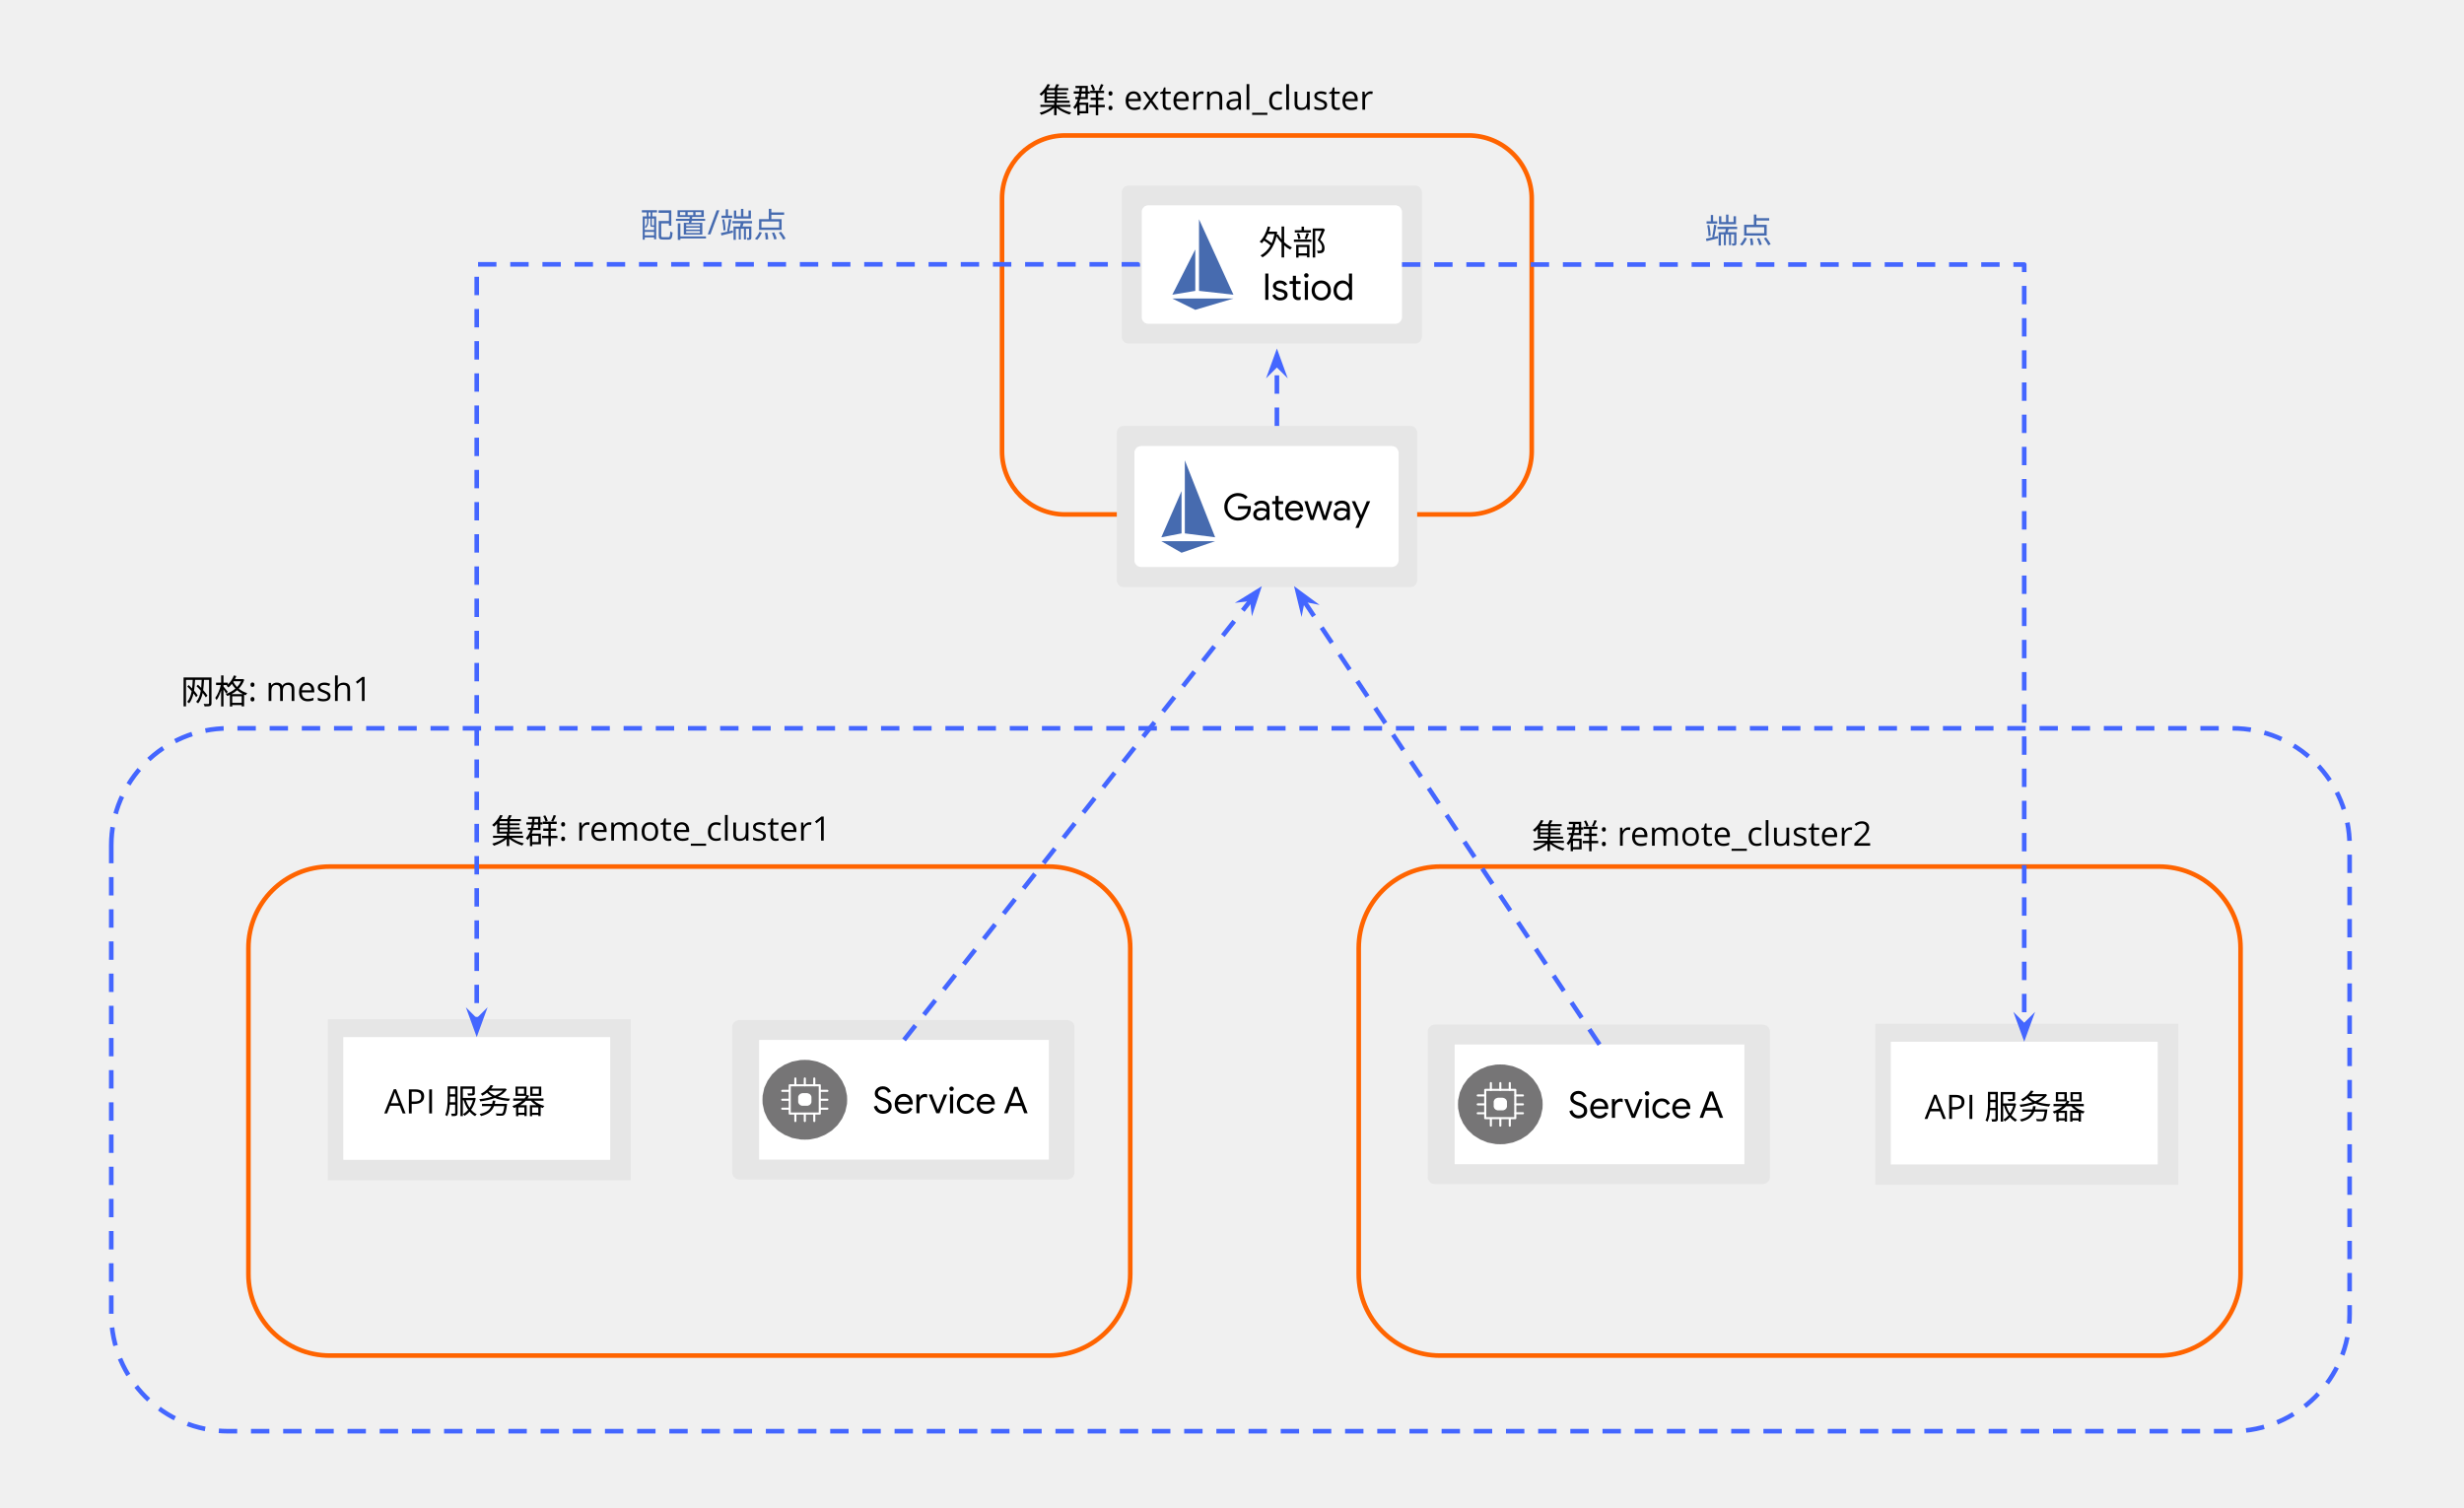
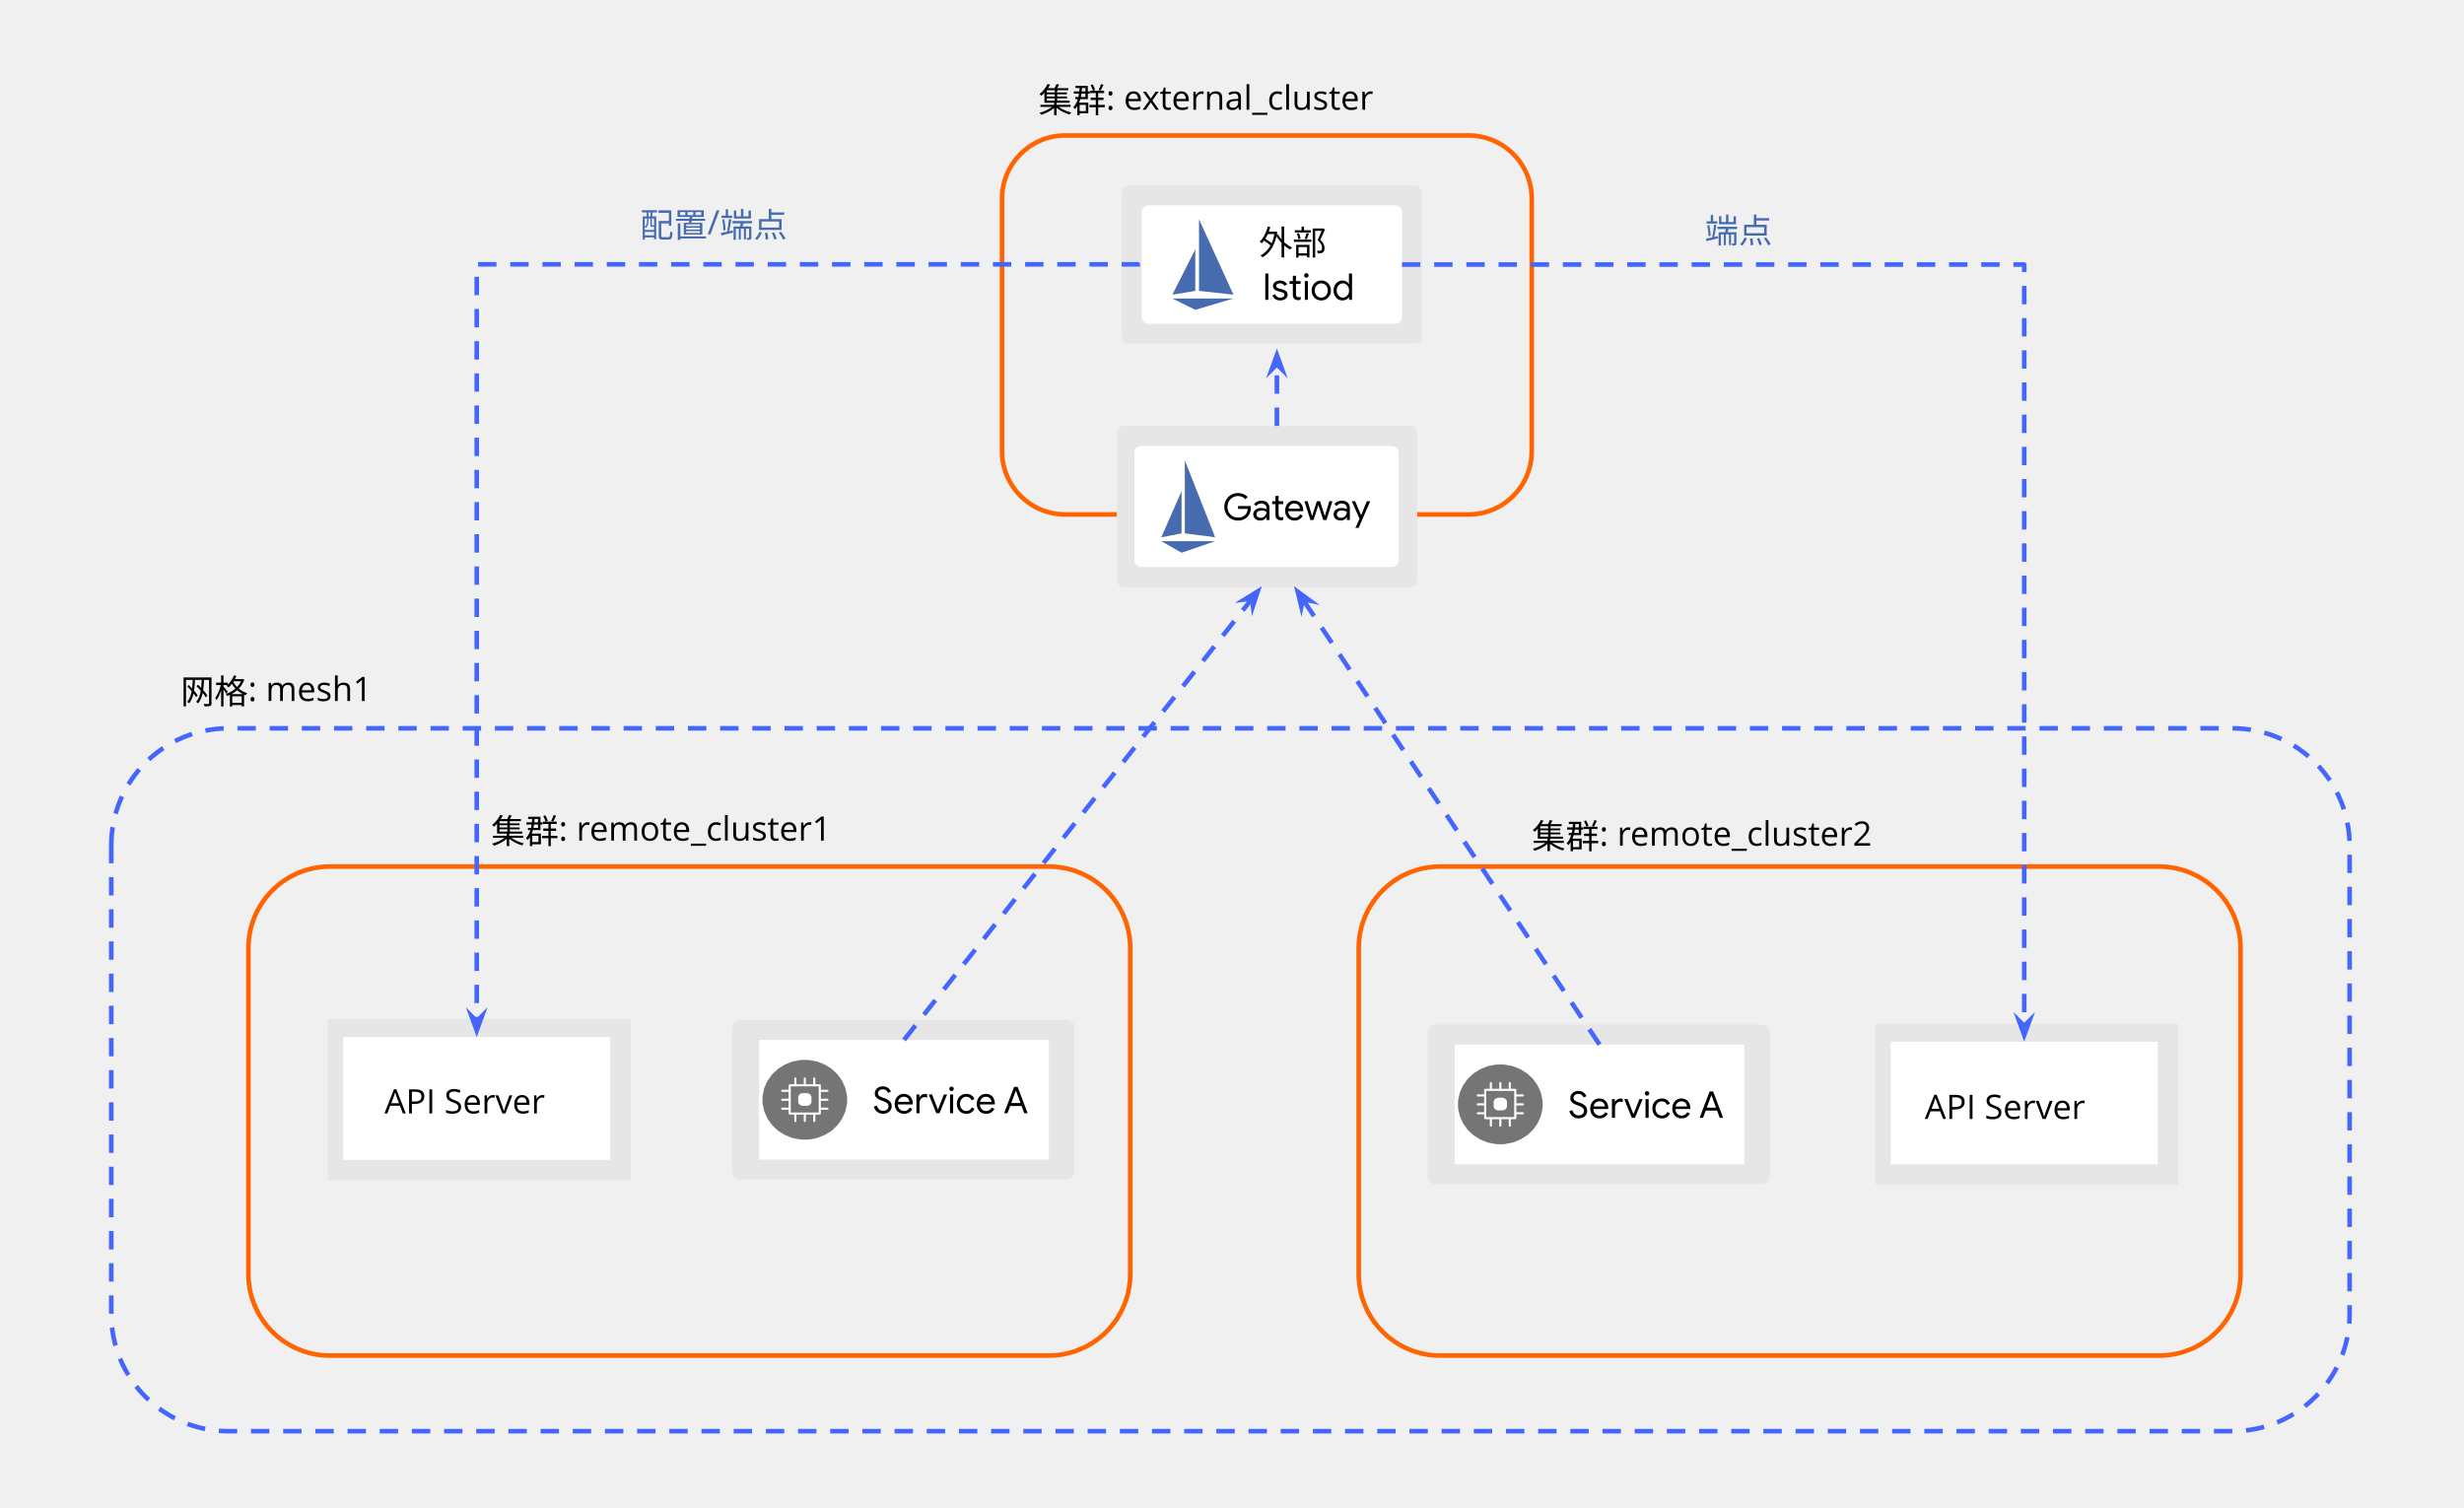
<svg xmlns="http://www.w3.org/2000/svg" fill="none" stroke="none" stroke-linecap="square" stroke-miterlimit="10" version="1.1" viewBox="0 0 1072 656" id="svg121">
  <defs id="defs121" />
  <clipPath id="p.0">
    <path d="m0 0l1072.0 0l0 656.0l-1072.0 0l0 -656.0z" clip-rule="nonzero" id="path1" />
  </clipPath>
  <g clip-path="url(#p.0)" id="g121">
    <path fill="#000" fill-opacity="0" fill-rule="evenodd" d="m0 0l1072.0 0l0 656.0l-1072.0 0z" id="path2" />
    <path fill="#000" fill-opacity="0" fill-rule="evenodd" d="m48.407 367.828l0 0c0 -28.148 22.819 -50.967 50.967 -50.967l871.893 0c13.517 0 26.481 5.37 36.039 14.928c9.558 9.558 14.928 22.522 14.928 36.039l0 203.861c0 28.148 -22.819 50.967 -50.967 50.967l-871.893 0c-28.148 0 -50.967 -22.819 -50.967 -50.967z" id="path3" />
    <path fill-rule="evenodd" stroke="#46f" stroke-dasharray="8 6" stroke-linecap="butt" stroke-linejoin="round" stroke-width="2" d="m48.407 367.828l0 0c0 -28.148 22.819 -50.967 50.967 -50.967l871.893 0c13.517 0 26.481 5.37 36.039 14.928c9.558 9.558 14.928 22.522 14.928 36.039l0 203.861c0 28.148 -22.819 50.967 -50.967 50.967l-871.893 0c-28.148 0 -50.967 -22.819 -50.967 -50.967z" id="path4" />
    <path fill="#000" fill-opacity="0" fill-rule="evenodd" d="m435.947 86.415l0 0c0 -15.177 12.304 -27.481 27.481 -27.481l175.495 0c7.288 0 14.278 2.895 19.432 8.049c5.154 5.154 8.049 12.144 8.049 19.432l0 109.92c0 15.177 -12.304 27.481 -27.481 27.481l-175.495 0c-15.177 0 -27.481 -12.304 -27.481 -27.481z" id="path5" />
    <path fill-rule="evenodd" stroke="#ff6400" stroke-linecap="butt" stroke-linejoin="round" stroke-width="2" d="m435.947 86.415l0 0c0 -15.177 12.304 -27.481 27.481 -27.481l175.495 0c7.288 0 14.278 2.895 19.432 8.049c5.154 5.154 8.049 12.144 8.049 19.432l0 109.92c0 15.177 -12.304 27.481 -27.481 27.481l-175.495 0c-15.177 0 -27.481 -12.304 -27.481 -27.481z" id="path6" />
    <path fill="#000" fill-opacity="0" fill-rule="evenodd" d="m82.173 279.222l148.882 0l0 56.378l-148.882 0z" id="path7" />
    <path fill="#000" fill-opacity="0" fill-rule="evenodd" d="m426.903 22.643l225.764 0l0 56.378l-225.764 0z" id="path9" />
    <path fill="#000" fill-opacity="0" fill-rule="evenodd" d="m274.415 67.06l90.992 0l0 56.378l-90.992 0z" id="path11" />
    <path fill="#e6e6e6" fill-rule="evenodd" d="m490.934 80.728l-0.577 0.06l-1.049 0.401l-0.753 0.802l-0.467 1.03l-0.055 0.575l0 63.001l0.055 0.575l0.467 1.03l0.753 0.802l1.049 0.401l0.577 0.06l124.781 0l0.577 -0.06l1.044 -0.401l0.758 -0.802l0.461 -1.03l0.06 -0.575l0 -63.001l-0.06 -0.575l-0.461 -1.03l-0.758 -0.802l-1.044 -0.401l-0.577 -0.06z" id="path14" />
    <path fill="#fff" fill-rule="evenodd" d="m499.642 89.319l-0.637 0.06l-1.044 0.401l-0.753 0.802l-0.467 1.03l0 0.575l0 45.82l0 0.575l0.467 1.03l0.753 0.802l1.044 0.401l0.637 0.054l107.419 0l0.582 -0.054l1.044 -0.401l0.753 -0.802l0.467 -1.03l0.055 -0.575l0 -45.82l-0.055 -0.575l-0.467 -1.03l-0.753 -0.802l-1.044 -0.401l-0.582 -0.06z" id="path15" />
    <path fill="#466bb0" fill-rule="evenodd" d="m510.037 129.87l9.989 4.927l16.604 -4.927z" id="path16" />
    <path fill="#466bb0" fill-rule="evenodd" d="m520.026 108.511l-9.989 19.701l9.989 -1.664l0 -18.037z" id="path17" />
    <path fill="#476baf" fill-rule="evenodd" d="m521.652 95.394l0 31.153l14.977 1.664l-14.977 -32.817z" id="path18" />
    <path fill="#000" fill-opacity="0" fill-rule="evenodd" d="m528.475 100.82l81.484 0l0 28.547l-81.484 0z" id="path19" />
    <path fill="#000" fill-rule="nonzero" d="m550.475 119l1.359 0l0 11.453l-1.359 0l0 -11.453zm6.498 11.703q-1.312 0 -2.203 -0.609q-0.875 -0.609 -1.234 -1.578l1.203 -0.547q0.312 0.734 0.906 1.141q0.609 0.406 1.328 0.406q0.766 0 1.312 -0.312q0.547 -0.312 0.547 -0.891q0 -0.516 -0.438 -0.828q-0.438 -0.312 -1.359 -0.531l-1.0 -0.266q-0.969 -0.234 -1.594 -0.812q-0.625 -0.578 -0.625 -1.484q0 -0.703 0.422 -1.234q0.422 -0.547 1.125 -0.828q0.703 -0.297 1.531 -0.297q1.062 0 1.906 0.469q0.844 0.469 1.188 1.297l-1.172 0.547q-0.547 -1.094 -1.938 -1.094q-0.672 0 -1.188 0.312q-0.5 0.312 -0.5 0.797q0 0.453 0.344 0.734q0.359 0.266 1.062 0.453l1.188 0.297q1.203 0.312 1.812 0.906q0.609 0.594 0.609 1.469q0 0.75 -0.438 1.312q-0.438 0.562 -1.172 0.875q-0.734 0.297 -1.625 0.297zm7.769 -0.125q-0.5 0 -0.922 -0.156q-0.422 -0.156 -0.703 -0.438q-0.641 -0.609 -0.641 -1.672l0 -4.781l-1.422 0l0 -1.234l1.422 0l0 -2.312l1.359 0l0 2.312l2.0 0l0 1.234l-2.0 0l0 4.438q0 0.672 0.25 1.0q0.312 0.344 0.891 0.344q0.484 0 0.891 -0.266l0 1.328q-0.234 0.109 -0.484 0.156q-0.25 0.047 -0.641 0.047zm3.608 -9.781q-0.406 0 -0.703 -0.281q-0.281 -0.297 -0.281 -0.703q0 -0.422 0.281 -0.688q0.297 -0.281 0.703 -0.281q0.406 0 0.688 0.281q0.281 0.266 0.281 0.688q0 0.406 -0.281 0.703q-0.281 0.281 -0.688 0.281zm-0.672 1.5l1.359 0l0 8.156l-1.359 0l0 -8.156zm7.161 8.406q-1.203 0 -2.172 -0.562q-0.953 -0.578 -1.484 -1.562q-0.531 -1.0 -0.531 -2.203q0 -1.203 0.531 -2.188q0.531 -1.0 1.484 -1.578q0.969 -0.578 2.172 -0.578q1.203 0 2.156 0.578q0.969 0.578 1.5 1.578q0.531 0.984 0.531 2.188q0 1.203 -0.531 2.203q-0.531 0.984 -1.5 1.562q-0.953 0.562 -2.156 0.562zm0 -1.219q0.75 0 1.391 -0.375q0.656 -0.391 1.047 -1.094q0.391 -0.703 0.391 -1.641q0 -0.953 -0.391 -1.656q-0.391 -0.703 -1.047 -1.078q-0.641 -0.375 -1.391 -0.375q-0.75 0 -1.406 0.375q-0.656 0.375 -1.047 1.078q-0.391 0.703 -0.391 1.656q0 0.938 0.391 1.641q0.391 0.703 1.047 1.094q0.656 0.375 1.406 0.375zm9.255 1.219q-1.109 0 -2.0 -0.547q-0.891 -0.562 -1.406 -1.547q-0.5 -0.984 -0.5 -2.234q0 -1.234 0.5 -2.219q0.516 -1.0 1.406 -1.562q0.891 -0.562 2.0 -0.562q0.922 0 1.656 0.438q0.734 0.422 1.125 1.047l0.062 0l-0.062 -1.141l0 -3.375l1.359 0l0 11.453l-1.297 0l0 -1.203l-0.062 0q-0.391 0.609 -1.125 1.031q-0.734 0.422 -1.656 0.422zm0.141 -1.219q0.719 0 1.328 -0.391q0.625 -0.391 1.0 -1.094q0.375 -0.703 0.375 -1.625q0 -0.938 -0.375 -1.641q-0.375 -0.703 -1.0 -1.078q-0.609 -0.391 -1.328 -0.391q-0.703 0 -1.328 0.391q-0.625 0.375 -1.0 1.094q-0.375 0.719 -0.375 1.625q0 0.906 0.375 1.625q0.375 0.703 1.0 1.094q0.625 0.391 1.328 0.391z" id="path21" />
    <path fill="#e6e6e6" fill-rule="evenodd" d="m488.786 185.292l-0.577 0.061l-1.05 0.409l-0.753 0.819l-0.467 1.051l-0.055 0.586l0 64.293l0.055 0.586l0.467 1.051l0.753 0.819l1.05 0.409l0.577 0.061l124.872 0l0.577 -0.061l1.045 -0.409l0.759 -0.819l0.462 -1.051l0.06 -0.586l0 -64.293l-0.06 -0.586l-0.462 -1.051l-0.759 -0.819l-1.045 -0.409l-0.577 -0.061z" id="path22" />
    <path fill="#fff" fill-rule="evenodd" d="m496.494 194.061l-0.647 0.061l-1.06 0.409l-0.764 0.819l-0.474 1.051l0 0.586l0 46.757l0 0.586l0.474 1.051l0.764 0.819l1.06 0.409l0.647 0.055l109.06 0l0.591 -0.055l1.06 -0.409l0.764 -0.819l0.474 -1.051l0.056 -0.586l0 -46.757l-0.056 -0.586l-0.474 -1.051l-0.764 -0.819l-1.06 -0.409l-0.591 -0.061z" id="path23" />
    <path fill="#466bb0" fill-rule="evenodd" d="m505.253 235.444l8.793 5.028l14.616 -5.028z" id="path24" />
    <path fill="#466bb0" fill-rule="evenodd" d="m514.046 213.646l-8.793 20.106l8.793 -1.698l0 -18.407z" id="path25" />
    <path fill="#476baf" fill-rule="evenodd" d="m515.478 200.261l0 31.793l13.185 1.698l-13.185 -33.491z" id="path26" />
    <path fill="#000" fill-opacity="0" fill-rule="evenodd" d="m521.484 205.8l85.22 0l0 29.133l-85.22 0z" id="path27" />
    <path fill="#000" fill-rule="nonzero" d="m538.59 226.476q-1.609 0 -2.984 -0.781q-1.359 -0.781 -2.156 -2.156q-0.797 -1.375 -0.797 -3.047q0 -1.656 0.797 -3.031q0.797 -1.375 2.156 -2.156q1.375 -0.797 2.984 -0.797q1.266 0 2.375 0.453q1.109 0.453 1.828 1.266l-0.953 0.969q-0.562 -0.672 -1.422 -1.031q-0.844 -0.359 -1.812 -0.359q-1.203 0 -2.266 0.594q-1.047 0.578 -1.688 1.641q-0.625 1.062 -0.625 2.453q0 1.391 0.625 2.469q0.641 1.062 1.688 1.641q1.062 0.578 2.266 0.578q1.156 0 1.922 -0.359q0.781 -0.359 1.344 -0.953q0.422 -0.438 0.672 -1.062q0.25 -0.641 0.312 -1.406l-4.234 0l0 -1.266l5.5 0q0.078 0.453 0.078 0.828q0 1.062 -0.344 2.062q-0.328 1.0 -1.062 1.75q-1.578 1.703 -4.203 1.703zm9.721 0q-0.891 0 -1.594 -0.344q-0.703 -0.359 -1.094 -0.969q-0.375 -0.625 -0.375 -1.406q0 -1.297 0.969 -2.016q0.984 -0.734 2.469 -0.734q0.734 0 1.359 0.172q0.641 0.156 0.969 0.359l0 -0.5q0 -0.906 -0.641 -1.453q-0.625 -0.562 -1.609 -0.562q-0.672 0 -1.266 0.297q-0.578 0.297 -0.906 0.828l-1.031 -0.766q0.484 -0.734 1.328 -1.156q0.859 -0.422 1.875 -0.422q1.672 0 2.609 0.875q0.938 0.875 0.938 2.375l0 5.172l-1.297 0l0 -1.172l-0.062 0q-0.344 0.594 -1.047 1.016q-0.703 0.406 -1.594 0.406zm0.141 -1.188q0.688 0 1.266 -0.344q0.594 -0.359 0.938 -0.953q0.359 -0.594 0.359 -1.297q-0.375 -0.266 -0.938 -0.422q-0.562 -0.156 -1.188 -0.156q-1.109 0 -1.688 0.469q-0.562 0.453 -0.562 1.188q0 0.672 0.5 1.094q0.516 0.422 1.312 0.422zm8.727 1.062q-0.5 0 -0.922 -0.156q-0.422 -0.156 -0.703 -0.438q-0.641 -0.609 -0.641 -1.672l0 -4.781l-1.422 0l0 -1.234l1.422 0l0 -2.312l1.359 0l0 2.312l2.0 0l0 1.234l-2.0 0l0 4.438q0 0.672 0.25 1.0q0.312 0.344 0.891 0.344q0.484 0 0.891 -0.266l0 1.328q-0.234 0.109 -0.484 0.156q-0.25 0.047 -0.641 0.047zm6.004 0.125q-1.172 0 -2.109 -0.547q-0.922 -0.562 -1.438 -1.547q-0.516 -0.984 -0.516 -2.219q0 -1.172 0.484 -2.172q0.484 -1.0 1.391 -1.594q0.906 -0.594 2.078 -0.594q1.203 0 2.078 0.547q0.875 0.531 1.344 1.484q0.484 0.938 0.484 2.156q0 0.188 -0.031 0.406l-6.469 0q0.047 0.938 0.438 1.578q0.406 0.641 1.016 0.969q0.625 0.312 1.297 0.312q1.594 0 2.422 -1.484l1.141 0.562q-0.5 0.984 -1.422 1.562q-0.906 0.578 -2.188 0.578zm2.344 -5.188q-0.031 -0.516 -0.281 -1.031q-0.25 -0.516 -0.797 -0.859q-0.547 -0.359 -1.375 -0.359q-0.969 0 -1.641 0.625q-0.672 0.609 -0.875 1.625l4.969 0zm1.973 -3.219l1.406 0l1.938 6.438l0.016 0l2.062 -6.438l1.391 0l2.062 6.422l0.031 0l1.922 -6.422l1.375 0l-2.625 8.156l-1.391 0l-2.109 -6.516l-2.094 6.516l-1.359 0l-2.625 -8.156zm15.772 8.406q-0.891 0 -1.594 -0.344q-0.703 -0.359 -1.094 -0.969q-0.375 -0.625 -0.375 -1.406q0 -1.297 0.969 -2.016q0.984 -0.734 2.469 -0.734q0.734 0 1.359 0.172q0.641 0.156 0.969 0.359l0 -0.5q0 -0.906 -0.641 -1.453q-0.625 -0.562 -1.609 -0.562q-0.672 0 -1.266 0.297q-0.578 0.297 -0.906 0.828l-1.031 -0.766q0.484 -0.734 1.328 -1.156q0.859 -0.422 1.875 -0.422q1.672 0 2.609 0.875q0.938 0.875 0.938 2.375l0 5.172l-1.297 0l0 -1.172l-0.062 0q-0.344 0.594 -1.047 1.016q-0.703 0.406 -1.594 0.406zm0.141 -1.188q0.688 0 1.266 -0.344q0.594 -0.359 0.938 -0.953q0.359 -0.594 0.359 -1.297q-0.375 -0.266 -0.938 -0.422q-0.562 -0.156 -1.188 -0.156q-1.109 0 -1.688 0.469q-0.562 0.453 -0.562 1.188q0 0.672 0.5 1.094q0.516 0.422 1.312 0.422zm8.086 0.422l-3.375 -7.641l1.469 0l2.562 6.062l0.031 0l2.469 -6.062l1.469 0l-5.031 11.609l-1.406 0l1.812 -3.969z" id="path28" />
    <path fill="#000" fill-opacity="0" fill-rule="evenodd" d="m591.131 412.46l0 0c0 -19.584 15.876 -35.46 35.46 -35.46l312.734 0c9.405 0 18.424 3.736 25.074 10.386c6.65 6.65 10.386 15.669 10.386 25.074l0 141.836c0 19.584 -15.876 35.46 -35.46 35.46l-312.734 0c-19.584 0 -35.46 -15.876 -35.46 -35.46z" id="path29" />
    <path fill-rule="evenodd" stroke="#ff6400" stroke-linecap="butt" stroke-linejoin="round" stroke-width="2" d="m591.131 412.46l0 0c0 -19.584 15.876 -35.46 35.46 -35.46l312.734 0c9.405 0 18.424 3.736 25.074 10.386c6.65 6.65 10.386 15.669 10.386 25.074l0 141.836c0 19.584 -15.876 35.46 -35.46 35.46l-312.734 0c-19.584 0 -35.46 -15.876 -35.46 -35.46z" id="path30" />
    <path fill="#000" fill-opacity="0" fill-rule="evenodd" d="m583.333 343.375l305.669 0l0 56.378l-305.669 0z" id="path31" />
    <path fill="#e6e6e6" fill-rule="evenodd" d="m815.893 445.424l131.789 0l0 70.066l-131.789 0z" id="path33" />
    <path fill="#fff" fill-rule="evenodd" d="m822.603 453.21l116.14 0l0 53.385l-116.14 0z" id="path34" />
    <path fill="#e6e6e6" fill-rule="evenodd" d="m624.451 445.756l-0.658 0.06l-1.196 0.405l-0.858 0.81l-0.532 1.04l-0.063 0.575l0 63.617l0.063 0.58l0.532 1.04l0.858 0.81l1.196 0.405l0.658 0.055l142.256 0l0.664 -0.055l1.19 -0.405l0.927 -0.81l0.464 -1.04l0.069 -0.58l0 -63.617l-0.069 -0.575l-0.464 -1.04l-0.927 -0.81l-1.19 -0.405l-0.664 -0.06z" id="path36" />
    <path fill="#fff" fill-rule="evenodd" d="m632.875 454.428l126.047 0l0 52.063l-126.047 0z" id="path37" />
    <path fill="#000" fill-rule="nonzero" d="m686.758 486.569q-0.875 0 -1.688 -0.359q-0.797 -0.359 -1.422 -1.047q-0.625 -0.703 -0.891 -1.688l1.297 -0.531q0.266 1.016 1.0 1.672q0.734 0.656 1.734 0.656q0.984 0 1.672 -0.531q0.688 -0.531 0.688 -1.469q0 -0.797 -0.578 -1.312q-0.578 -0.516 -1.906 -0.969l-0.734 -0.25q-1.203 -0.438 -1.984 -1.141q-0.766 -0.703 -0.766 -1.953q0 -0.812 0.453 -1.5q0.453 -0.703 1.25 -1.125q0.797 -0.422 1.797 -0.422q0.984 0 1.719 0.375q0.734 0.375 1.172 0.906q0.453 0.516 0.625 1.031l-1.266 0.547q-0.172 -0.594 -0.75 -1.078q-0.562 -0.484 -1.484 -0.484q-0.891 0 -1.516 0.5q-0.625 0.5 -0.625 1.25q0 0.672 0.531 1.094q0.531 0.422 1.609 0.797l0.75 0.25q1.453 0.531 2.266 1.328q0.812 0.781 0.812 2.141q0 1.109 -0.562 1.859q-0.562 0.75 -1.438 1.109q-0.859 0.344 -1.766 0.344zm9.148 0q-1.172 0 -2.109 -0.547q-0.922 -0.562 -1.438 -1.547q-0.516 -0.984 -0.516 -2.219q0 -1.172 0.484 -2.172q0.484 -1.0 1.391 -1.594q0.906 -0.594 2.078 -0.594q1.203 0 2.078 0.547q0.875 0.531 1.344 1.484q0.484 0.938 0.484 2.156q0 0.188 -0.031 0.406l-6.469 0q0.047 0.938 0.438 1.578q0.406 0.641 1.016 0.969q0.625 0.312 1.297 0.312q1.594 0 2.422 -1.484l1.141 0.562q-0.5 0.984 -1.422 1.562q-0.906 0.578 -2.188 0.578zm2.344 -5.188q-0.031 -0.516 -0.281 -1.031q-0.25 -0.516 -0.797 -0.859q-0.547 -0.359 -1.375 -0.359q-0.969 0 -1.641 0.625q-0.672 0.609 -0.875 1.625l4.969 0zm3.039 -3.219l1.281 0l0 1.312l0.078 0q0.234 -0.672 0.922 -1.109q0.688 -0.453 1.438 -0.453q0.562 0 0.969 0.172l0 1.469q-0.516 -0.266 -1.156 -0.266q-0.594 0 -1.094 0.344q-0.5 0.328 -0.797 0.906q-0.281 0.562 -0.281 1.219l0 4.562l-1.359 0l0 -8.156zm5.366 0l1.453 0l2.531 6.562l0.031 0l2.562 -6.562l1.422 0l-3.328 8.156l-1.375 0l-3.297 -8.156zm9.927 -1.5q-0.406 0 -0.703 -0.281q-0.281 -0.297 -0.281 -0.703q0 -0.422 0.281 -0.688q0.297 -0.281 0.703 -0.281q0.406 0 0.688 0.281q0.281 0.266 0.281 0.688q0 0.406 -0.281 0.703q-0.281 0.281 -0.688 0.281zm-0.672 1.5l1.359 0l0 8.156l-1.359 0l0 -8.156zm7.099 8.406q-1.188 0 -2.141 -0.562q-0.938 -0.562 -1.469 -1.547q-0.516 -0.984 -0.516 -2.219q0 -1.234 0.516 -2.219q0.531 -1.0 1.469 -1.562q0.953 -0.562 2.141 -0.562q1.328 0 2.234 0.625q0.906 0.609 1.281 1.641l-1.234 0.516q-0.297 -0.766 -0.906 -1.156q-0.594 -0.391 -1.438 -0.391q-0.719 0 -1.344 0.391q-0.625 0.391 -1.0 1.109q-0.375 0.703 -0.375 1.609q0 0.906 0.375 1.609q0.375 0.703 1.0 1.109q0.625 0.391 1.344 0.391q0.859 0 1.484 -0.406q0.625 -0.406 0.938 -1.141l1.203 0.516q-0.406 1.016 -1.328 1.641q-0.922 0.609 -2.234 0.609zm8.594 0q-1.172 0 -2.109 -0.547q-0.922 -0.562 -1.438 -1.547q-0.516 -0.984 -0.516 -2.219q0 -1.172 0.484 -2.172q0.484 -1.0 1.391 -1.594q0.906 -0.594 2.078 -0.594q1.203 0 2.078 0.547q0.875 0.531 1.344 1.484q0.484 0.938 0.484 2.156q0 0.188 -0.031 0.406l-6.469 0q0.047 0.938 0.438 1.578q0.406 0.641 1.016 0.969q0.625 0.312 1.297 0.312q1.594 0 2.422 -1.484l1.141 0.562q-0.5 0.984 -1.422 1.562q-0.906 0.578 -2.188 0.578zm2.344 -5.188q-0.031 -0.516 -0.281 -1.031q-0.25 -0.516 -0.797 -0.859q-0.547 -0.359 -1.375 -0.359q-0.969 0 -1.641 0.625q-0.672 0.609 -0.875 1.625l4.969 0zm2.024 4.938l0 0zm7.826 -11.453l1.531 0l4.359 11.453l-1.5 0l-1.141 -3.156l-4.969 0l-1.141 3.156l-1.5 0l4.359 -11.453zm2.781 7.016l-1.531 -4.125l-0.453 -1.234l-0.062 0l-0.453 1.234l-1.531 4.125l4.031 0z" id="path38" />
    <path fill="#767576" fill-rule="evenodd" d="m652.741 463.108l-1.905 0.055l-3.625 0.695l-3.253 1.33l-2.945 1.85l-2.515 2.37l-1.964 2.78l-1.412 3.065l-0.738 3.409l-0.064 1.795l0.064 1.795l0.738 3.349l1.412 3.125l1.964 2.775l2.515 2.375l2.945 1.85l3.253 1.33l3.625 0.695l1.905 0.055l1.9 -0.055l3.561 -0.695l3.317 -1.33l2.945 -1.85l2.515 -2.375l1.964 -2.775l1.412 -3.125l0.738 -3.349l0.064 -1.795l-0.064 -1.795l-0.738 -3.409l-1.412 -3.065l-1.964 -2.78l-2.515 -2.37l-2.945 -1.85l-3.317 -1.33l-3.561 -0.695l-1.9 -0.055z" id="path39" />
    <path fill="#000" fill-opacity="0" fill-rule="evenodd" d="m659.247 486.47l-13.076 0l0 -12.318l13.076 0l0 12.318z" id="path40" />
    <path fill-rule="evenodd" stroke="#fff" stroke-linecap="butt" stroke-linejoin="round" stroke-width=".916" d="m659.247 486.47l-13.076 0l0 -12.318l13.076 0l0 12.318z" id="path41" />
    <path fill="#000" fill-opacity="0" fill-rule="evenodd" d="m648.622 474.151l0 -2.95" id="path42" />
    <path fill-rule="evenodd" stroke="#fff" stroke-linecap="round" stroke-miterlimit="105.678" stroke-width=".916" d="m648.622 474.151l0 -2.95" id="path43" />
    <path fill="#000" fill-opacity="0" fill-rule="evenodd" d="m652.741 474.151l0 -2.95" id="path44" />
    <path fill-rule="evenodd" stroke="#fff" stroke-linecap="round" stroke-miterlimit="105.678" stroke-width=".916" d="m652.741 474.151l0 -2.95" id="path45" />
    <path fill="#000" fill-opacity="0" fill-rule="evenodd" d="m656.854 474.151l0 -2.95" id="path46" />
    <path fill-rule="evenodd" stroke="#fff" stroke-linecap="round" stroke-miterlimit="105.678" stroke-width=".916" d="m656.854 474.151l0 -2.95" id="path47" />
    <path fill="#000" fill-opacity="0" fill-rule="evenodd" d="m648.622 489.709l0 -3.01" id="path48" />
    <path fill-rule="evenodd" stroke="#fff" stroke-linecap="round" stroke-miterlimit="105.678" stroke-width=".916" d="m648.622 489.709l0 -3.01" id="path49" />
    <path fill="#000" fill-opacity="0" fill-rule="evenodd" d="m652.741 489.709l0 -3.01" id="path50" />
    <path fill-rule="evenodd" stroke="#fff" stroke-linecap="round" stroke-miterlimit="105.678" stroke-width=".916" d="m652.741 489.709l0 -3.01" id="path51" />
    <path fill="#000" fill-opacity="0" fill-rule="evenodd" d="m656.854 489.709l0 -3.01" id="path52" />
    <path fill-rule="evenodd" stroke="#fff" stroke-linecap="round" stroke-miterlimit="105.678" stroke-width=".916" d="m656.854 489.709l0 -3.01" id="path53" />
    <path fill="#000" fill-opacity="0" fill-rule="evenodd" d="m646.049 484.33l-3.131 0" id="path54" />
    <path fill-rule="evenodd" stroke="#fff" stroke-linecap="round" stroke-miterlimit="105.678" stroke-width=".916" d="m646.049 484.33l-3.131 0" id="path55" />
    <path fill="#000" fill-opacity="0" fill-rule="evenodd" d="m646.049 480.456l-3.131 0" id="path56" />
    <path fill-rule="evenodd" stroke="#fff" stroke-linecap="round" stroke-miterlimit="105.678" stroke-width=".916" d="m646.049 480.456l-3.131 0" id="path57" />
    <path fill="#000" fill-opacity="0" fill-rule="evenodd" d="m646.049 476.581l-3.131 0" id="path58" />
    <path fill-rule="evenodd" stroke="#fff" stroke-linecap="round" stroke-miterlimit="105.678" stroke-width=".916" d="m646.049 476.581l-3.131 0" id="path59" />
    <path fill="#000" fill-opacity="0" fill-rule="evenodd" d="m662.559 484.33l-3.189 0" id="path60" />
    <path fill-rule="evenodd" stroke="#fff" stroke-linecap="round" stroke-miterlimit="105.678" stroke-width=".916" d="m662.559 484.33l-3.189 0" id="path61" />
    <path fill="#000" fill-opacity="0" fill-rule="evenodd" d="m662.559 480.456l-3.189 0" id="path62" />
    <path fill-rule="evenodd" stroke="#fff" stroke-linecap="round" stroke-miterlimit="105.678" stroke-width=".916" d="m662.559 480.456l-3.189 0" id="path63" />
    <path fill="#000" fill-opacity="0" fill-rule="evenodd" d="m662.559 476.581l-3.189 0" id="path64" />
    <path fill-rule="evenodd" stroke="#fff" stroke-linecap="round" stroke-miterlimit="105.678" stroke-width=".916" d="m662.559 476.581l-3.189 0" id="path65" />
    <path fill="#fff" fill-rule="evenodd" d="m651.881 477.566l-0.43 0.055l-0.738 0.29l-0.552 0.52l-0.308 0.695l0 0.405l0 1.62l0 0.405l0.308 0.695l0.552 0.52l0.738 0.285l2.573 0l0.738 -0.285l0.552 -0.52l0.308 -0.695l0 -0.405l0 -1.62l0 -0.405l-0.308 -0.695l-0.552 -0.52l-0.738 -0.29l-0.43 -0.055z" id="path66" />
    <path fill="#000" fill-opacity="0" fill-rule="evenodd" d="m555.533 185.294l0 -33.669" id="path67" />
    <path fill-rule="evenodd" stroke="#46f" stroke-dasharray="8 6" stroke-linecap="butt" stroke-linejoin="round" stroke-width="2" d="m555.533 185.294l0 -26.815" id="path68" />
    <path fill="#46f" fill-rule="evenodd" stroke="#46f" stroke-linecap="butt" stroke-width="2" d="m555.533 158.479l2.249 2.249l-2.249 -6.18l-2.249 6.18z" id="path69" />
    <path fill="#000" fill-opacity="0" fill-rule="evenodd" d="m108.077 412.46l0 0c0 -19.584 15.876 -35.46 35.46 -35.46l312.733 0c9.405 0 18.424 3.736 25.074 10.386c6.65 6.65 10.386 15.669 10.386 25.074l0 141.836c0 19.584 -15.876 35.46 -35.46 35.46l-312.733 0c-19.584 0 -35.46 -15.876 -35.46 -35.46z" id="path70" />
    <path fill-rule="evenodd" stroke="#ff6400" stroke-linecap="butt" stroke-linejoin="round" stroke-width="2" d="m108.077 412.46l0 0c0 -19.584 15.876 -35.46 35.46 -35.46l312.733 0c9.405 0 18.424 3.736 25.074 10.386c6.65 6.65 10.386 15.669 10.386 25.074l0 141.836c0 19.584 -15.876 35.46 -35.46 35.46l-312.733 0c-19.584 0 -35.46 -15.876 -35.46 -35.46z" id="path71" />
    <path fill="#000" fill-opacity="0" fill-rule="evenodd" d="m100.278 343.375l341.732 0l0 56.378l-341.732 0z" id="path72" />
    <path fill="#e6e6e6" fill-rule="evenodd" d="m142.635 443.418l131.78 0l0 70.079l-131.78 0z" id="path74" />
    <path fill="#fff" fill-rule="evenodd" d="m149.345 451.204l116.126 0l0 53.386l-116.126 0z" id="path75" />
    <path fill="#e6e6e6" fill-rule="evenodd" d="m321.859 443.756l-0.658 0.06l-1.196 0.405l-0.858 0.81l-0.532 1.04l-0.063 0.575l0 63.617l0.063 0.58l0.532 1.04l0.858 0.81l1.196 0.405l0.658 0.055l142.256 0l0.664 -0.055l1.19 -0.405l0.927 -0.81l0.464 -1.04l0.069 -0.58l0 -63.617l-0.069 -0.575l-0.464 -1.04l-0.927 -0.81l-1.19 -0.405l-0.664 -0.06z" id="path77" />
    <path fill="#fff" fill-rule="evenodd" d="m330.283 452.428l126.047 0l0 52.063l-126.047 0z" id="path78" />
    <path fill="#000" fill-rule="nonzero" d="m384.166 484.569q-0.875 0 -1.688 -0.359q-0.797 -0.359 -1.422 -1.047q-0.625 -0.703 -0.891 -1.688l1.297 -0.531q0.266 1.016 1.0 1.672q0.734 0.656 1.734 0.656q0.984 0 1.672 -0.531q0.688 -0.531 0.688 -1.469q0 -0.797 -0.578 -1.312q-0.578 -0.516 -1.906 -0.969l-0.734 -0.25q-1.203 -0.438 -1.984 -1.141q-0.766 -0.703 -0.766 -1.953q0 -0.812 0.453 -1.5q0.453 -0.703 1.25 -1.125q0.797 -0.422 1.797 -0.422q0.984 0 1.719 0.375q0.734 0.375 1.172 0.906q0.453 0.516 0.625 1.031l-1.266 0.547q-0.172 -0.594 -0.75 -1.078q-0.562 -0.484 -1.484 -0.484q-0.891 0 -1.516 0.5q-0.625 0.5 -0.625 1.25q0 0.672 0.531 1.094q0.531 0.422 1.609 0.797l0.75 0.25q1.453 0.531 2.266 1.328q0.812 0.781 0.812 2.141q0 1.109 -0.562 1.859q-0.562 0.75 -1.438 1.109q-0.859 0.344 -1.766 0.344zm9.148 0q-1.172 0 -2.109 -0.547q-0.922 -0.562 -1.438 -1.547q-0.516 -0.984 -0.516 -2.219q0 -1.172 0.484 -2.172q0.484 -1.0 1.391 -1.594q0.906 -0.594 2.078 -0.594q1.203 0 2.078 0.547q0.875 0.531 1.344 1.484q0.484 0.938 0.484 2.156q0 0.188 -0.031 0.406l-6.469 0q0.047 0.938 0.438 1.578q0.406 0.641 1.016 0.969q0.625 0.312 1.297 0.312q1.594 0 2.422 -1.484l1.141 0.562q-0.5 0.984 -1.422 1.562q-0.906 0.578 -2.188 0.578zm2.344 -5.188q-0.031 -0.516 -0.281 -1.031q-0.25 -0.516 -0.797 -0.859q-0.547 -0.359 -1.375 -0.359q-0.969 0 -1.641 0.625q-0.672 0.609 -0.875 1.625l4.969 0zm3.039 -3.219l1.281 0l0 1.312l0.078 0q0.234 -0.672 0.922 -1.109q0.688 -0.453 1.438 -0.453q0.562 0 0.969 0.172l0 1.469q-0.516 -0.266 -1.156 -0.266q-0.594 0 -1.094 0.344q-0.5 0.328 -0.797 0.906q-0.281 0.562 -0.281 1.219l0 4.562l-1.359 0l0 -8.156zm5.366 0l1.453 0l2.531 6.562l0.031 0l2.562 -6.562l1.422 0l-3.328 8.156l-1.375 0l-3.297 -8.156zm9.927 -1.5q-0.406 0 -0.703 -0.281q-0.281 -0.297 -0.281 -0.703q0 -0.422 0.281 -0.688q0.297 -0.281 0.703 -0.281q0.406 0 0.688 0.281q0.281 0.266 0.281 0.688q0 0.406 -0.281 0.703q-0.281 0.281 -0.688 0.281zm-0.672 1.5l1.359 0l0 8.156l-1.359 0l0 -8.156zm7.099 8.406q-1.188 0 -2.141 -0.562q-0.938 -0.562 -1.469 -1.547q-0.516 -0.984 -0.516 -2.219q0 -1.234 0.516 -2.219q0.531 -1.0 1.469 -1.562q0.953 -0.562 2.141 -0.562q1.328 0 2.234 0.625q0.906 0.609 1.281 1.641l-1.234 0.516q-0.297 -0.766 -0.906 -1.156q-0.594 -0.391 -1.438 -0.391q-0.719 0 -1.344 0.391q-0.625 0.391 -1.0 1.109q-0.375 0.703 -0.375 1.609q0 0.906 0.375 1.609q0.375 0.703 1.0 1.109q0.625 0.391 1.344 0.391q0.859 0 1.484 -0.406q0.625 -0.406 0.938 -1.141l1.203 0.516q-0.406 1.016 -1.328 1.641q-0.922 0.609 -2.234 0.609zm8.594 0q-1.172 0 -2.109 -0.547q-0.922 -0.562 -1.438 -1.547q-0.516 -0.984 -0.516 -2.219q0 -1.172 0.484 -2.172q0.484 -1.0 1.391 -1.594q0.906 -0.594 2.078 -0.594q1.203 0 2.078 0.547q0.875 0.531 1.344 1.484q0.484 0.938 0.484 2.156q0 0.188 -0.031 0.406l-6.469 0q0.047 0.938 0.438 1.578q0.406 0.641 1.016 0.969q0.625 0.312 1.297 0.312q1.594 0 2.422 -1.484l1.141 0.562q-0.5 0.984 -1.422 1.562q-0.906 0.578 -2.188 0.578zm2.344 -5.188q-0.031 -0.516 -0.281 -1.031q-0.25 -0.516 -0.797 -0.859q-0.547 -0.359 -1.375 -0.359q-0.969 0 -1.641 0.625q-0.672 0.609 -0.875 1.625l4.969 0zm2.024 4.938l0 0zm7.826 -11.453l1.531 0l4.359 11.453l-1.5 0l-1.141 -3.156l-4.969 0l-1.141 3.156l-1.5 0l4.359 -11.453zm2.781 7.016l-1.531 -4.125l-0.453 -1.234l-0.062 0l-0.453 1.234l-1.531 4.125l4.031 0z" id="path79" />
    <path fill="#767576" fill-rule="evenodd" d="m350.149 461.108l-1.905 0.055l-3.625 0.695l-3.253 1.33l-2.945 1.85l-2.515 2.37l-1.964 2.78l-1.412 3.065l-0.738 3.409l-0.064 1.795l0.064 1.795l0.738 3.349l1.412 3.125l1.964 2.775l2.515 2.375l2.945 1.85l3.253 1.33l3.625 0.695l1.905 0.055l1.9 -0.055l3.561 -0.695l3.317 -1.33l2.945 -1.85l2.515 -2.375l1.964 -2.775l1.412 -3.125l0.738 -3.349l0.064 -1.795l-0.064 -1.795l-0.738 -3.409l-1.412 -3.065l-1.964 -2.78l-2.515 -2.37l-2.945 -1.85l-3.317 -1.33l-3.561 -0.695l-1.9 -0.055z" id="path80" />
    <path fill="#000" fill-opacity="0" fill-rule="evenodd" d="m356.656 484.47l-13.076 0l0 -12.318l13.076 0l0 12.318z" id="path81" />
    <path fill-rule="evenodd" stroke="#fff" stroke-linecap="butt" stroke-linejoin="round" stroke-width=".916" d="m356.656 484.47l-13.076 0l0 -12.318l13.076 0l0 12.318z" id="path82" />
    <path fill="#000" fill-opacity="0" fill-rule="evenodd" d="m346.031 472.151l0 -2.95" id="path83" />
    <path fill-rule="evenodd" stroke="#fff" stroke-linecap="round" stroke-miterlimit="105.678" stroke-width=".916" d="m346.031 472.151l0 -2.95" id="path84" />
    <path fill="#000" fill-opacity="0" fill-rule="evenodd" d="m350.149 472.151l0 -2.95" id="path85" />
    <path fill-rule="evenodd" stroke="#fff" stroke-linecap="round" stroke-miterlimit="105.678" stroke-width=".916" d="m350.149 472.151l0 -2.95" id="path86" />
    <path fill="#000" fill-opacity="0" fill-rule="evenodd" d="m354.262 472.151l0 -2.95" id="path87" />
    <path fill-rule="evenodd" stroke="#fff" stroke-linecap="round" stroke-miterlimit="105.678" stroke-width=".916" d="m354.262 472.151l0 -2.95" id="path88" />
    <path fill="#000" fill-opacity="0" fill-rule="evenodd" d="m346.031 487.709l0 -3.01" id="path89" />
    <path fill-rule="evenodd" stroke="#fff" stroke-linecap="round" stroke-miterlimit="105.678" stroke-width=".916" d="m346.031 487.709l0 -3.01" id="path90" />
    <path fill="#000" fill-opacity="0" fill-rule="evenodd" d="m350.149 487.709l0 -3.01" id="path91" />
    <path fill-rule="evenodd" stroke="#fff" stroke-linecap="round" stroke-miterlimit="105.678" stroke-width=".916" d="m350.149 487.709l0 -3.01" id="path92" />
    <path fill="#000" fill-opacity="0" fill-rule="evenodd" d="m354.262 487.709l0 -3.01" id="path93" />
    <path fill-rule="evenodd" stroke="#fff" stroke-linecap="round" stroke-miterlimit="105.678" stroke-width=".916" d="m354.262 487.709l0 -3.01" id="path94" />
    <path fill="#000" fill-opacity="0" fill-rule="evenodd" d="m343.457 482.33l-3.131 0" id="path95" />
    <path fill-rule="evenodd" stroke="#fff" stroke-linecap="round" stroke-miterlimit="105.678" stroke-width=".916" d="m343.457 482.33l-3.131 0" id="path96" />
    <path fill="#000" fill-opacity="0" fill-rule="evenodd" d="m343.457 478.456l-3.131 0" id="path97" />
    <path fill-rule="evenodd" stroke="#fff" stroke-linecap="round" stroke-miterlimit="105.678" stroke-width=".916" d="m343.457 478.456l-3.131 0" id="path98" />
    <path fill="#000" fill-opacity="0" fill-rule="evenodd" d="m343.457 474.581l-3.131 0" id="path99" />
    <path fill-rule="evenodd" stroke="#fff" stroke-linecap="round" stroke-miterlimit="105.678" stroke-width=".916" d="m343.457 474.581l-3.131 0" id="path100" />
    <path fill="#000" fill-opacity="0" fill-rule="evenodd" d="m359.967 482.33l-3.189 0" id="path101" />
    <path fill-rule="evenodd" stroke="#fff" stroke-linecap="round" stroke-miterlimit="105.678" stroke-width=".916" d="m359.967 482.33l-3.189 0" id="path102" />
    <path fill="#000" fill-opacity="0" fill-rule="evenodd" d="m359.967 478.456l-3.189 0" id="path103" />
    <path fill-rule="evenodd" stroke="#fff" stroke-linecap="round" stroke-miterlimit="105.678" stroke-width=".916" d="m359.967 478.456l-3.189 0" id="path104" />
    <path fill="#000" fill-opacity="0" fill-rule="evenodd" d="m359.967 474.581l-3.189 0" id="path105" />
    <path fill-rule="evenodd" stroke="#fff" stroke-linecap="round" stroke-miterlimit="105.678" stroke-width=".916" d="m359.967 474.581l-3.189 0" id="path106" />
    <path fill="#fff" fill-rule="evenodd" d="m349.29 475.566l-0.43 0.055l-0.738 0.29l-0.552 0.52l-0.308 0.695l0 0.405l0 1.62l0 0.405l0.308 0.695l0.552 0.52l0.738 0.285l2.573 0l0.738 -0.285l0.552 -0.52l0.308 -0.695l0 -0.405l0 -1.62l0 -0.405l-0.308 -0.695l-0.552 -0.52l-0.738 -0.29l-0.43 -0.055z" id="path107" />
    <path fill="#000" fill-opacity="0" fill-rule="evenodd" d="m393.306 452.428l155.685 -197.417" id="path108" />
    <path fill-rule="evenodd" stroke="#46f" stroke-dasharray="8 6" stroke-linecap="butt" stroke-linejoin="round" stroke-width="2" d="m393.306 452.428l151.441 -192.035" id="path109" />
    <path fill="#46f" fill-rule="evenodd" stroke="#46f" stroke-linecap="butt" stroke-width="2" d="m544.747 260.392l0.373 3.159l2.06 -6.245l-5.593 3.46z" id="path110" />
    <path fill="#000" fill-opacity="0" fill-rule="evenodd" d="m695.898 454.428l-132.913 -199.433" id="path111" />
    <path fill-rule="evenodd" stroke="#46f" stroke-dasharray="8 6" stroke-linecap="butt" stroke-linejoin="round" stroke-width="2" d="m695.898 454.428l-129.112 -193.729" id="path112" />
    <path fill="#46f" fill-rule="evenodd" stroke="#46f" stroke-linecap="butt" stroke-width="2" d="m566.786 260.698l3.119 0.624l-5.299 -3.895l1.555 6.39z" id="path113" />
    <path fill="#000" fill-opacity="0" fill-rule="evenodd" d="m609.959 115.093l270.709 0l0 338.11" id="path114" />
    <path fill-rule="evenodd" stroke="#46f" stroke-dasharray="8 6" stroke-linecap="butt" stroke-linejoin="round" stroke-width="2" d="m609.959 115.093l270.709 0l0 331.256" id="path115" />
    <path fill="#46f" fill-rule="evenodd" stroke="#46f" stroke-linecap="butt" stroke-width="2" d="m880.668 446.349l-2.249 -2.249l2.249 6.18l2.249 -6.18z" id="path116" />
    <path fill="#000" fill-opacity="0" fill-rule="evenodd" d="m494.998 115.992l0 -0.992l-287.591 0l0 336.205" id="path117" />
    <path fill-rule="evenodd" stroke="#46f" stroke-dasharray="8 6" stroke-linecap="butt" stroke-linejoin="round" stroke-width="2" d="m494.998 115.992l0 -0.992l-287.591 0l0 329.351" id="path118" />
    <path fill="#46f" fill-rule="evenodd" stroke="#46f" stroke-linecap="butt" stroke-width="2" d="m207.408 444.35l-2.249 -2.249l2.249 6.18l2.249 -6.18z" id="path119" />
    <path fill="#000" fill-opacity="0" fill-rule="evenodd" d="m720.415 80.727l90.992 0l0 56.378l-90.992 0z" id="path120" />
  </g>
  <text xml:space="preserve" style="font-size:14.667px;font-family:'Open Sans';-inkscape-font-specification:'Open Sans';text-align:center;text-anchor:middle;fill:#0000ff;stroke:#000000;stroke-opacity:0" x="530.365" y="48.946" id="text88">
    <tspan id="tspan88" x="530.365" y="48.946" style="fill:#000000">集群: external_cluster</tspan>
  </text>
  <text xml:space="preserve" style="font-size:14.667px;font-family:'Open Sans';-inkscape-font-specification:'Open Sans';text-align:center;text-anchor:middle;fill:#0000ff;stroke:#000000;stroke-opacity:0" x="568.038" y="110.859" id="text88-82">
    <tspan id="tspan88-07" x="568.038" y="110.859" style="fill:#000000">外部</tspan>
  </text>
  <text xml:space="preserve" style="font-size:14.667px;font-family:'Open Sans';-inkscape-font-specification:'Open Sans';text-align:center;text-anchor:middle;fill:#466bb0;fill-opacity:1;stroke:#000000;stroke-opacity:0" x="316.161" y="103.187" id="text88-82-2">
    <tspan id="tspan88-07-5" x="316.161" y="103.187" style="fill:#466bb0;fill-opacity:1">配置/端点</tspan>
  </text>
  <text xml:space="preserve" style="font-size:14.667px;font-family:'Open Sans';-inkscape-font-specification:'Open Sans';text-align:center;text-anchor:middle;fill:#0000ff;stroke:#000000;stroke-opacity:0" x="293.388" y="366.926" id="text88-9">
    <tspan id="tspan88-1" x="293.388" y="366.926" style="fill:#000000">集群: remote_cluster1</tspan>
  </text>
  <text xml:space="preserve" style="font-size:14.667px;font-family:'Open Sans';-inkscape-font-specification:'Open Sans';text-align:center;text-anchor:middle;fill:#0000ff;stroke:#000000;stroke-opacity:0" x="207.894" y="484.4" id="text88-9-9">
-     <tspan id="tspan88-1-1" x="207.894" y="484.4" style="fill:#000000">API 服务器</tspan>
+     <tspan id="tspan88-1-1" x="207.894" y="484.4" style="fill:#000000">API Server</tspan>
  </text>
  <text xml:space="preserve" style="font-size:14.667px;font-family:'Open Sans';-inkscape-font-specification:'Open Sans';text-align:center;text-anchor:middle;fill:#0000ff;stroke:#000000;stroke-opacity:0" x="878.029" y="486.806" id="text88-9-9-2">
-     <tspan id="tspan88-1-1-9" x="878.029" y="486.806" style="fill:#000000">API 服务器</tspan>
+     <tspan id="tspan88-1-1-9" x="878.029" y="486.806" style="fill:#000000">API Server</tspan>
  </text>
  <text xml:space="preserve" style="font-size:14.667px;font-family:'Open Sans';-inkscape-font-specification:'Open Sans';text-align:center;text-anchor:middle;fill:#0000ff;stroke:#000000;stroke-opacity:0" x="746.174" y="369.143" id="text88-9-1">
    <tspan id="tspan88-1-5" x="746.174" y="369.143" style="fill:#000000">集群: remote_cluster2</tspan>
  </text>
  <text xml:space="preserve" style="font-size:14.667px;font-family:'Open Sans';-inkscape-font-specification:'Open Sans';text-align:center;text-anchor:middle;fill:#0000ff;stroke:#000000;stroke-opacity:0" x="125.931" y="306.181" id="text88-8">
    <tspan id="tspan88-0" x="125.931" y="306.181" style="fill:#000000">网格: mesh1</tspan>
  </text>
  <text xml:space="preserve" style="font-size:14.667px;font-family:'Open Sans';-inkscape-font-specification:'Open Sans';text-align:center;text-anchor:middle;fill:#466bb0;fill-opacity:1;stroke:#000000;stroke-opacity:0" x="762.09" y="105.662" id="text88-82-2-4">
    <tspan id="tspan88-07-5-3" x="762.09" y="105.662" style="fill:#466bb0;fill-opacity:1">端点</tspan>
  </text>
</svg>
